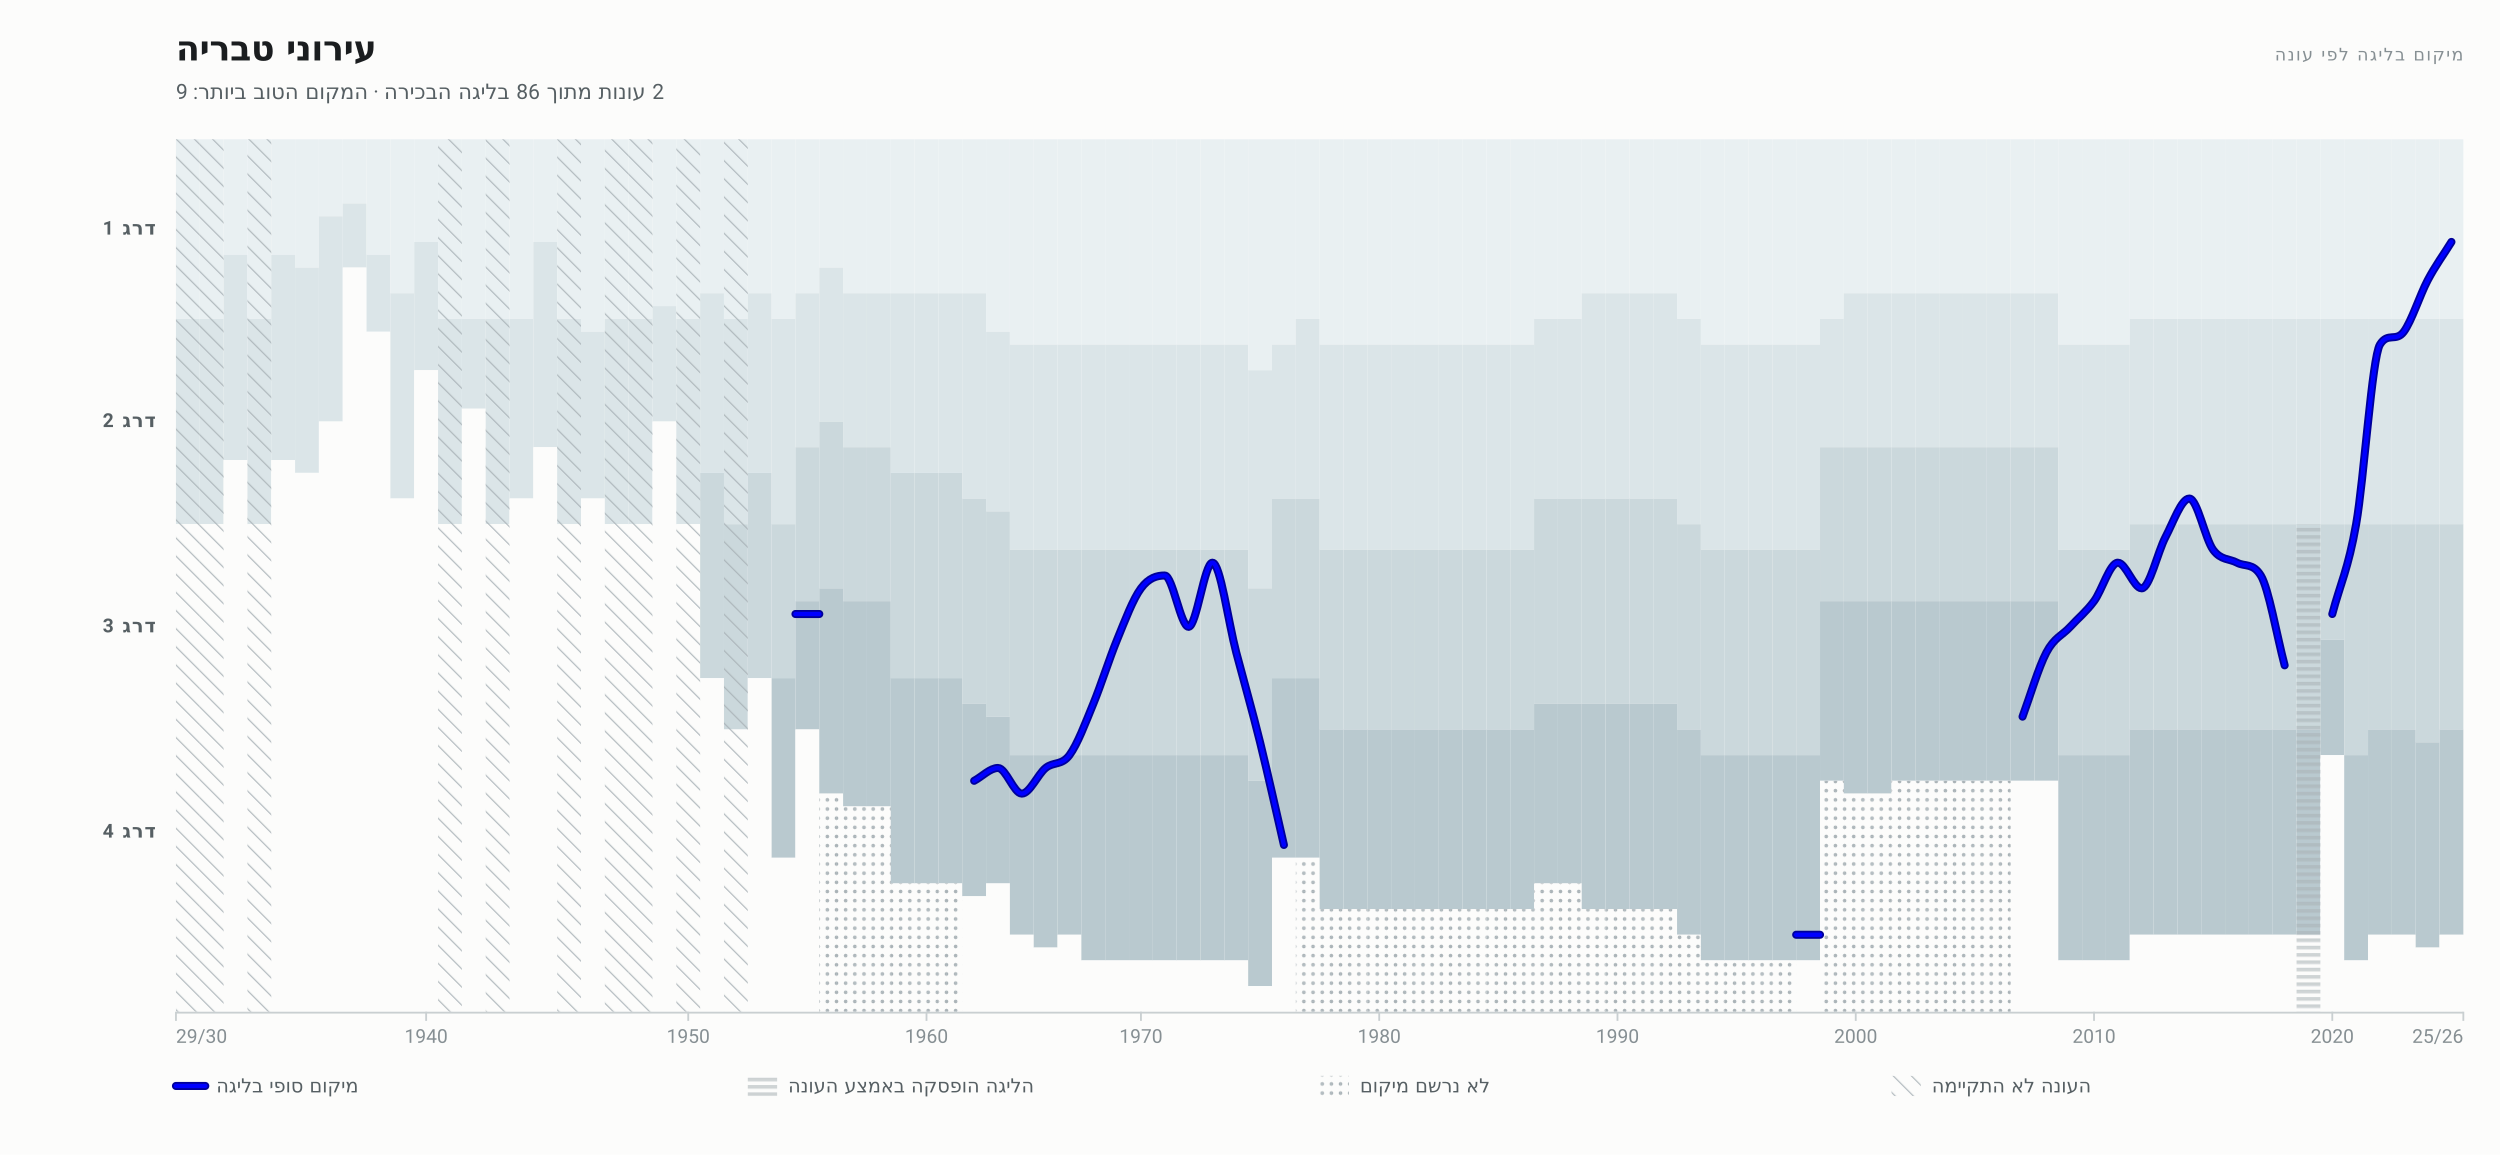
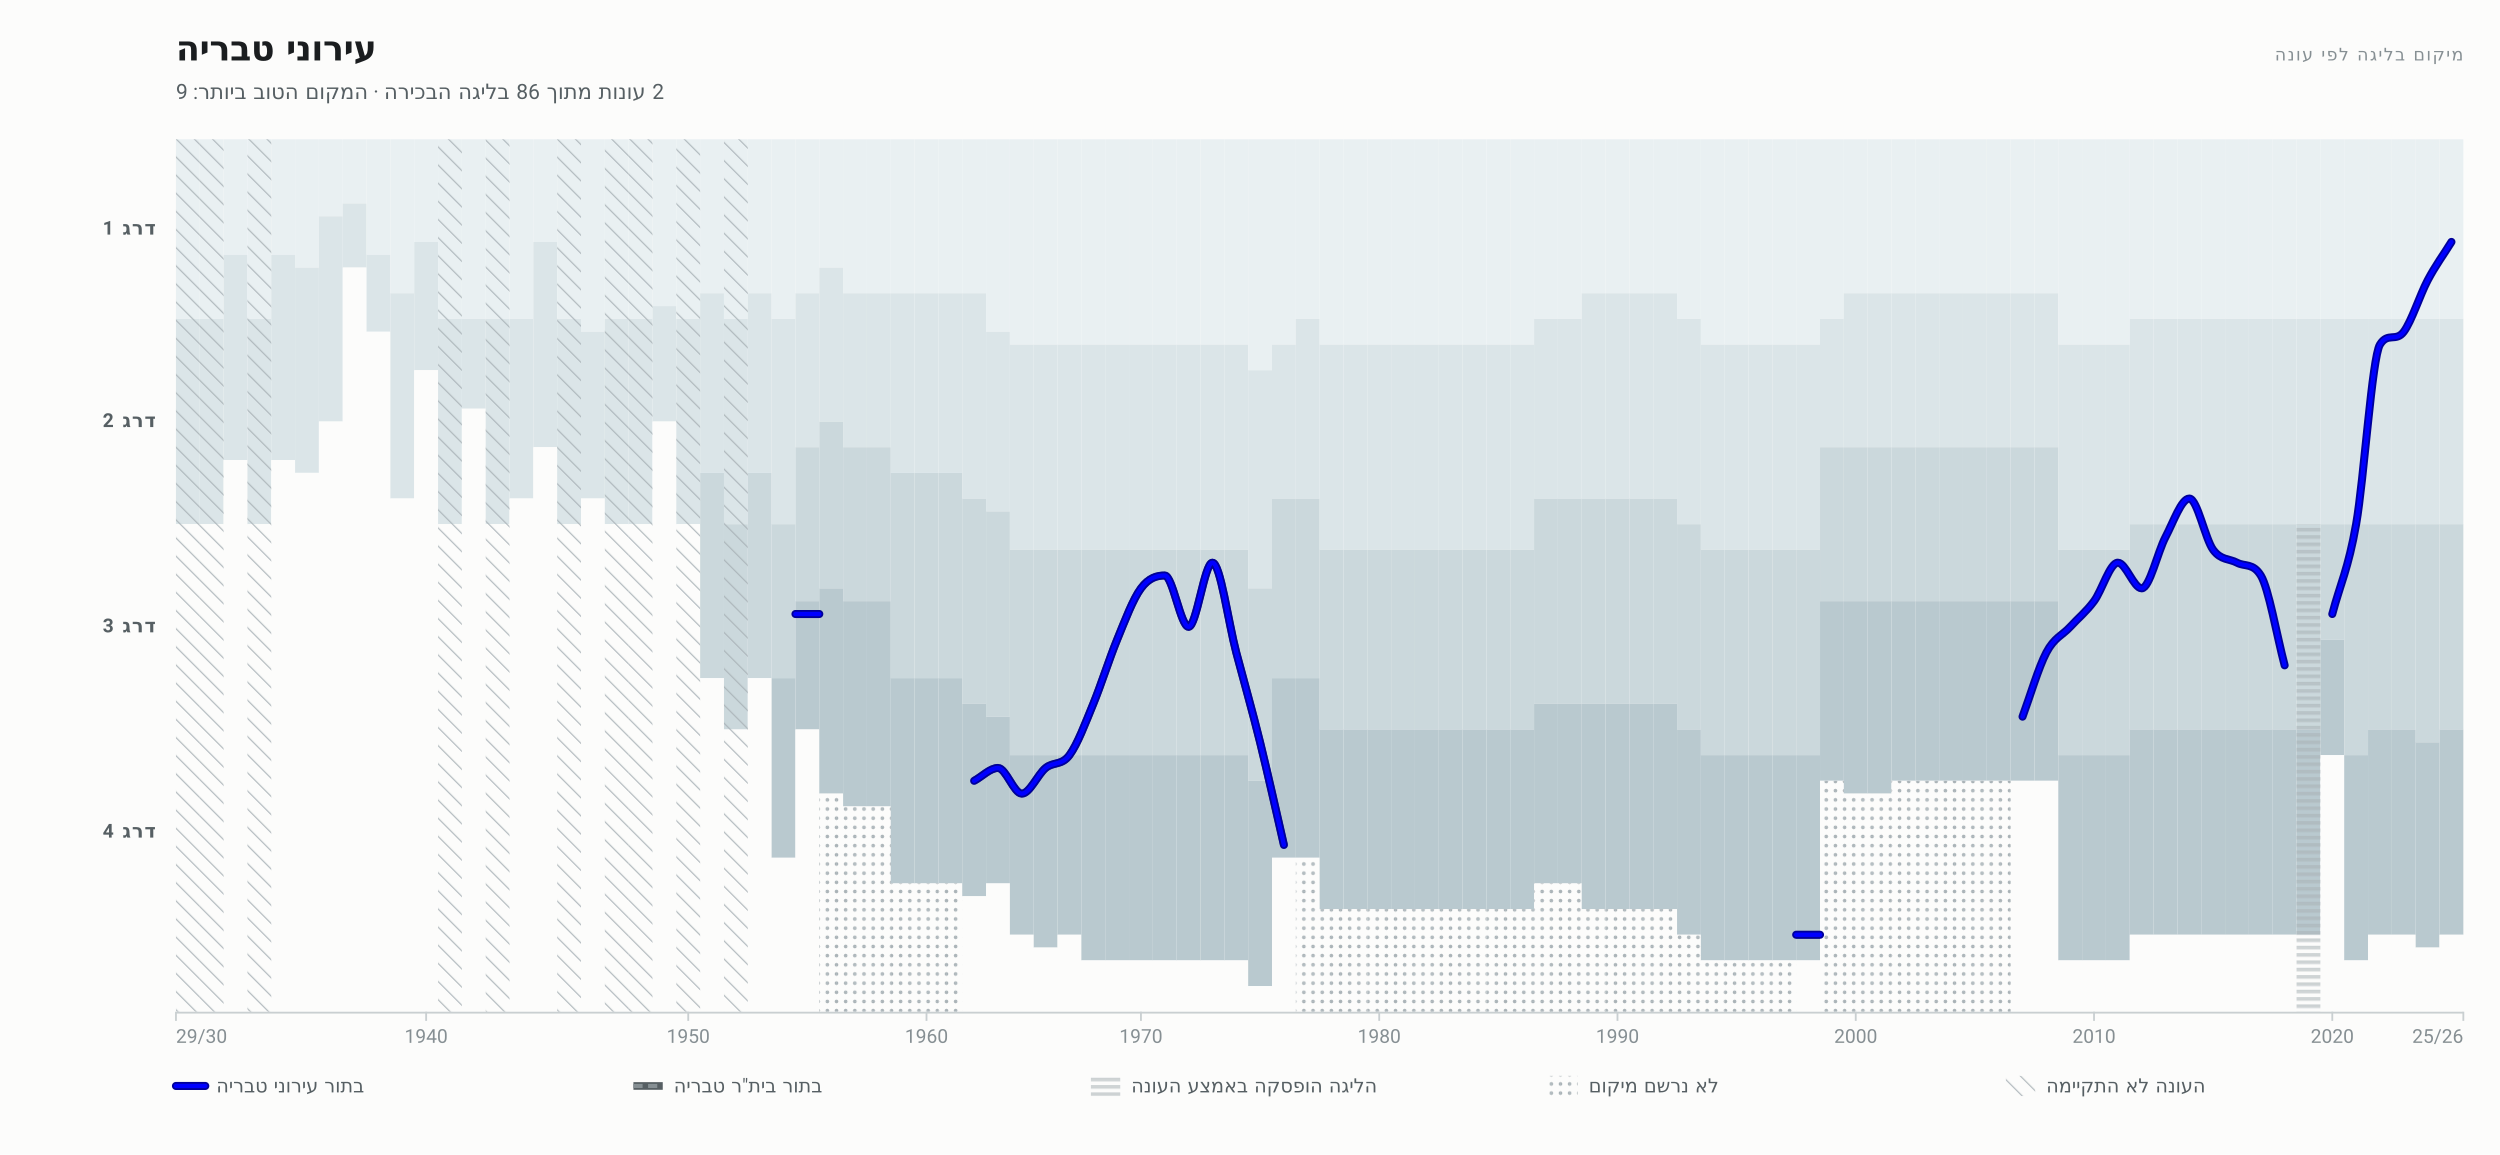
<svg xmlns="http://www.w3.org/2000/svg" width="1364" height="630" viewBox="0 0 1364 630" font-family="ui-sans-serif, -apple-system, 'Segoe UI', Roboto, 'DejaVu Sans', 'Liberation Sans', sans-serif" role="img" aria-label="עירוני טבריה, 1929/1930 – 2025/2026">
  <style>
  .bg{fill:#FCFCFB} .ink{fill:#1A1D1F} .ink2{fill:#565F63}
  .ink3{fill:#868F93} .rule{stroke:#C9CFD1}
  .line,.casing{fill:none;stroke-linecap:round;stroke-linejoin:round}
  .casing{stroke:#000099;stroke-width:4.4}
  .line{stroke:#0000FF;stroke-width:2.4}
+  .alt,.alt-casing{fill:none;stroke-linecap:butt;stroke-linejoin:round}
+   .alt-casing{stroke:#565F63;stroke-width:4.2}
+   .alt{stroke:#868F93;stroke-width:2.2;stroke-dasharray:5 3}
  .champ{fill:#A06A0A}
</style>
  <defs>
    <pattern id="notplayed" width="7" height="7" patternUnits="userSpaceOnUse" patternTransform="rotate(-45)">
      <line x1="0" y1="0" x2="0" y2="7" stroke="#A9B2B6" stroke-width="1.4" />
    </pattern>
    <pattern id="uncovered" width="5" height="5" patternUnits="userSpaceOnUse">
      <circle cx="1.4" cy="1.4" r="1" fill="#A9B2B6" />
    </pattern>
    <pattern id="stopped" width="4" height="4" patternUnits="userSpaceOnUse">
      <rect width="4" height="2" fill="#A9B2B6" fill-opacity=".55" />
    </pattern>
    <pattern id="notier" width="4" height="4" patternUnits="userSpaceOnUse">
      <rect width="4" height="4" fill="#FCFCFB" />
    </pattern>
  </defs>
  <rect class="bg" width="1364" height="630" />
  <rect x="96" y="76" width="13" height="98" fill="#E9F0F2" />
  <rect x="96" y="174" width="13" height="112" fill="#DBE5E8" />
  <rect x="96" y="286" width="13" height="266" fill="url(#notier)" />
  <rect x="109" y="76" width="13" height="98" fill="#E9F0F2" />
  <rect x="109" y="174" width="13" height="112" fill="#DBE5E8" />
  <rect x="109" y="286" width="13" height="266" fill="url(#notier)" />
  <rect x="122" y="76" width="13" height="63" fill="#E9F0F2" />
  <rect x="122" y="139" width="13" height="112" fill="#DBE5E8" />
  <rect x="122" y="251" width="13" height="301" fill="url(#notier)" />
  <rect x="135" y="76" width="13" height="98" fill="#E9F0F2" />
  <rect x="135" y="174" width="13" height="112" fill="#DBE5E8" />
  <rect x="135" y="286" width="13" height="266" fill="url(#notier)" />
  <rect x="148" y="76" width="13" height="63" fill="#E9F0F2" />
  <rect x="148" y="139" width="13" height="112" fill="#DBE5E8" />
  <rect x="148" y="251" width="13" height="301" fill="url(#notier)" />
  <rect x="161" y="76" width="13" height="70" fill="#E9F0F2" />
  <rect x="161" y="146" width="13" height="112" fill="#DBE5E8" />
  <rect x="161" y="258" width="13" height="294" fill="url(#notier)" />
  <rect x="174" y="76" width="13" height="42" fill="#E9F0F2" />
  <rect x="174" y="118" width="13" height="112" fill="#DBE5E8" />
  <rect x="174" y="230" width="13" height="322" fill="url(#notier)" />
  <rect x="187" y="76" width="13" height="35" fill="#E9F0F2" />
  <rect x="187" y="111" width="13" height="35" fill="#DBE5E8" />
  <rect x="187" y="146" width="13" height="406" fill="url(#notier)" />
  <rect x="200" y="76" width="13" height="63" fill="#E9F0F2" />
  <rect x="200" y="139" width="13" height="42" fill="#DBE5E8" />
  <rect x="200" y="181" width="13" height="371" fill="url(#notier)" />
  <rect x="213" y="76" width="13" height="84" fill="#E9F0F2" />
  <rect x="213" y="160" width="13" height="112" fill="#DBE5E8" />
  <rect x="213" y="272" width="13" height="280" fill="url(#notier)" />
  <rect x="226" y="76" width="13" height="56" fill="#E9F0F2" />
  <rect x="226" y="132" width="13" height="70" fill="#DBE5E8" />
  <rect x="226" y="202" width="13" height="350" fill="url(#notier)" />
  <rect x="239" y="76" width="13" height="98" fill="#E9F0F2" />
  <rect x="239" y="174" width="13" height="112" fill="#DBE5E8" />
  <rect x="239" y="286" width="13" height="266" fill="url(#notier)" />
  <rect x="252" y="76" width="13" height="98" fill="#E9F0F2" />
  <rect x="252" y="174" width="13" height="49" fill="#DBE5E8" />
  <rect x="252" y="223" width="13" height="329" fill="url(#notier)" />
  <rect x="265" y="76" width="13" height="98" fill="#E9F0F2" />
  <rect x="265" y="174" width="13" height="112" fill="#DBE5E8" />
  <rect x="265" y="286" width="13" height="266" fill="url(#notier)" />
  <rect x="278" y="76" width="13" height="98" fill="#E9F0F2" />
  <rect x="278" y="174" width="13" height="98" fill="#DBE5E8" />
  <rect x="278" y="272" width="13" height="280" fill="url(#notier)" />
  <rect x="291" y="76" width="13" height="56" fill="#E9F0F2" />
  <rect x="291" y="132" width="13" height="112" fill="#DBE5E8" />
  <rect x="291" y="244" width="13" height="308" fill="url(#notier)" />
  <rect x="304" y="76" width="13" height="98" fill="#E9F0F2" />
  <rect x="304" y="174" width="13" height="112" fill="#DBE5E8" />
  <rect x="304" y="286" width="13" height="266" fill="url(#notier)" />
  <rect x="317" y="76" width="13" height="105" fill="#E9F0F2" />
  <rect x="317" y="181" width="13" height="91" fill="#DBE5E8" />
  <rect x="317" y="272" width="13" height="280" fill="url(#notier)" />
  <rect x="330" y="76" width="13" height="98" fill="#E9F0F2" />
  <rect x="330" y="174" width="13" height="112" fill="#DBE5E8" />
  <rect x="330" y="286" width="13" height="266" fill="url(#notier)" />
  <rect x="343" y="76" width="13" height="98" fill="#E9F0F2" />
  <rect x="343" y="174" width="13" height="112" fill="#DBE5E8" />
  <rect x="343" y="286" width="13" height="266" fill="url(#notier)" />
  <rect x="356" y="76" width="13" height="91" fill="#E9F0F2" />
  <rect x="356" y="167" width="13" height="63" fill="#DBE5E8" />
  <rect x="356" y="230" width="13" height="322" fill="url(#notier)" />
  <rect x="369" y="76" width="13" height="98" fill="#E9F0F2" />
  <rect x="369" y="174" width="13" height="112" fill="#DBE5E8" />
  <rect x="369" y="286" width="13" height="266" fill="url(#notier)" />
  <rect x="382" y="76" width="13" height="84" fill="#E9F0F2" />
  <rect x="382" y="160" width="13" height="98" fill="#DBE5E8" />
  <rect x="382" y="258" width="13" height="112" fill="#CBD8DC" />
  <rect x="382" y="370" width="13" height="182" fill="url(#notier)" />
  <rect x="395" y="76" width="13" height="98" fill="#E9F0F2" />
  <rect x="395" y="174" width="13" height="112" fill="#DBE5E8" />
  <rect x="395" y="286" width="13" height="112" fill="#CBD8DC" />
  <rect x="395" y="398" width="13" height="154" fill="url(#notier)" />
  <rect x="408" y="76" width="13" height="84" fill="#E9F0F2" />
  <rect x="408" y="160" width="13" height="98" fill="#DBE5E8" />
  <rect x="408" y="258" width="13" height="112" fill="#CBD8DC" />
  <rect x="408" y="370" width="13" height="182" fill="url(#notier)" />
  <rect x="421" y="76" width="13" height="98" fill="#E9F0F2" />
  <rect x="421" y="174" width="13" height="112" fill="#DBE5E8" />
  <rect x="421" y="286" width="13" height="84" fill="#CBD8DC" />
  <rect x="421" y="370" width="13" height="98" fill="#B9C9CF" />
  <rect x="421" y="468" width="13" height="84" fill="url(#notier)" />
  <rect x="434" y="76" width="13" height="84" fill="#E9F0F2" />
  <rect x="434" y="160" width="13" height="84" fill="#DBE5E8" />
  <rect x="434" y="244" width="13" height="84" fill="#CBD8DC" />
  <rect x="434" y="328" width="13" height="70" fill="#B9C9CF" />
  <rect x="434" y="398" width="13" height="154" fill="url(#notier)" />
  <rect x="447" y="76" width="13" height="70" fill="#E9F0F2" />
  <rect x="447" y="146" width="13" height="84" fill="#DBE5E8" />
  <rect x="447" y="230" width="13" height="91" fill="#CBD8DC" />
  <rect x="447" y="321" width="13" height="112" fill="#B9C9CF" />
  <rect x="447" y="433" width="13" height="119" fill="url(#notier)" />
  <rect x="460" y="76" width="13" height="84" fill="#E9F0F2" />
  <rect x="460" y="160" width="13" height="84" fill="#DBE5E8" />
  <rect x="460" y="244" width="13" height="84" fill="#CBD8DC" />
  <rect x="460" y="328" width="13" height="112" fill="#B9C9CF" />
  <rect x="460" y="440" width="13" height="112" fill="url(#notier)" />
  <rect x="473" y="76" width="13" height="84" fill="#E9F0F2" />
  <rect x="473" y="160" width="13" height="84" fill="#DBE5E8" />
  <rect x="473" y="244" width="13" height="84" fill="#CBD8DC" />
  <rect x="473" y="328" width="13" height="112" fill="#B9C9CF" />
  <rect x="473" y="440" width="13" height="112" fill="url(#notier)" />
  <rect x="486" y="76" width="13" height="84" fill="#E9F0F2" />
  <rect x="486" y="160" width="13" height="98" fill="#DBE5E8" />
  <rect x="486" y="258" width="13" height="112" fill="#CBD8DC" />
  <rect x="486" y="370" width="13" height="112" fill="#B9C9CF" />
  <rect x="486" y="482" width="13" height="70" fill="url(#notier)" />
  <rect x="499" y="76" width="13" height="84" fill="#E9F0F2" />
  <rect x="499" y="160" width="13" height="98" fill="#DBE5E8" />
  <rect x="499" y="258" width="13" height="112" fill="#CBD8DC" />
  <rect x="499" y="370" width="13" height="112" fill="#B9C9CF" />
  <rect x="499" y="482" width="13" height="70" fill="url(#notier)" />
  <rect x="512" y="76" width="13" height="84" fill="#E9F0F2" />
  <rect x="512" y="160" width="13" height="98" fill="#DBE5E8" />
  <rect x="512" y="258" width="13" height="112" fill="#CBD8DC" />
  <rect x="512" y="370" width="13" height="112" fill="#B9C9CF" />
  <rect x="512" y="482" width="13" height="70" fill="url(#notier)" />
  <rect x="525" y="76" width="13" height="84" fill="#E9F0F2" />
  <rect x="525" y="160" width="13" height="112" fill="#DBE5E8" />
  <rect x="525" y="272" width="13" height="112" fill="#CBD8DC" />
  <rect x="525" y="384" width="13" height="105" fill="#B9C9CF" />
  <rect x="525" y="489" width="13" height="63" fill="url(#notier)" />
  <rect x="538" y="76" width="13" height="105" fill="#E9F0F2" />
  <rect x="538" y="181" width="13" height="98" fill="#DBE5E8" />
  <rect x="538" y="279" width="13" height="112" fill="#CBD8DC" />
  <rect x="538" y="391" width="13" height="91" fill="#B9C9CF" />
  <rect x="538" y="482" width="13" height="70" fill="url(#notier)" />
  <rect x="551" y="76" width="13" height="112" fill="#E9F0F2" />
  <rect x="551" y="188" width="13" height="112" fill="#DBE5E8" />
  <rect x="551" y="300" width="13" height="112" fill="#CBD8DC" />
  <rect x="551" y="412" width="13" height="98" fill="#B9C9CF" />
  <rect x="551" y="510" width="13" height="42" fill="url(#notier)" />
  <rect x="564" y="76" width="13" height="112" fill="#E9F0F2" />
  <rect x="564" y="188" width="13" height="112" fill="#DBE5E8" />
  <rect x="564" y="300" width="13" height="112" fill="#CBD8DC" />
  <rect x="564" y="412" width="13" height="105" fill="#B9C9CF" />
  <rect x="564" y="517" width="13" height="35" fill="url(#notier)" />
  <rect x="577" y="76" width="13" height="112" fill="#E9F0F2" />
  <rect x="577" y="188" width="13" height="112" fill="#DBE5E8" />
  <rect x="577" y="300" width="13" height="112" fill="#CBD8DC" />
  <rect x="577" y="412" width="13" height="98" fill="#B9C9CF" />
  <rect x="577" y="510" width="13" height="42" fill="url(#notier)" />
  <rect x="590" y="76" width="13" height="112" fill="#E9F0F2" />
  <rect x="590" y="188" width="13" height="112" fill="#DBE5E8" />
  <rect x="590" y="300" width="13" height="112" fill="#CBD8DC" />
  <rect x="590" y="412" width="13" height="112" fill="#B9C9CF" />
  <rect x="590" y="524" width="13" height="28" fill="url(#notier)" />
  <rect x="603" y="76" width="13" height="112" fill="#E9F0F2" />
  <rect x="603" y="188" width="13" height="112" fill="#DBE5E8" />
  <rect x="603" y="300" width="13" height="112" fill="#CBD8DC" />
  <rect x="603" y="412" width="13" height="112" fill="#B9C9CF" />
  <rect x="603" y="524" width="13" height="28" fill="url(#notier)" />
  <rect x="616" y="76" width="13" height="112" fill="#E9F0F2" />
  <rect x="616" y="188" width="13" height="112" fill="#DBE5E8" />
  <rect x="616" y="300" width="13" height="112" fill="#CBD8DC" />
  <rect x="616" y="412" width="13" height="112" fill="#B9C9CF" />
  <rect x="616" y="524" width="13" height="28" fill="url(#notier)" />
  <rect x="629" y="76" width="13" height="112" fill="#E9F0F2" />
  <rect x="629" y="188" width="13" height="112" fill="#DBE5E8" />
  <rect x="629" y="300" width="13" height="112" fill="#CBD8DC" />
  <rect x="629" y="412" width="13" height="112" fill="#B9C9CF" />
  <rect x="629" y="524" width="13" height="28" fill="url(#notier)" />
  <rect x="642" y="76" width="13" height="112" fill="#E9F0F2" />
  <rect x="642" y="188" width="13" height="112" fill="#DBE5E8" />
  <rect x="642" y="300" width="13" height="112" fill="#CBD8DC" />
  <rect x="642" y="412" width="13" height="112" fill="#B9C9CF" />
  <rect x="642" y="524" width="13" height="28" fill="url(#notier)" />
  <rect x="655" y="76" width="13" height="112" fill="#E9F0F2" />
  <rect x="655" y="188" width="13" height="112" fill="#DBE5E8" />
  <rect x="655" y="300" width="13" height="112" fill="#CBD8DC" />
  <rect x="655" y="412" width="13" height="112" fill="#B9C9CF" />
  <rect x="655" y="524" width="13" height="28" fill="url(#notier)" />
  <rect x="668" y="76" width="13" height="112" fill="#E9F0F2" />
  <rect x="668" y="188" width="13" height="112" fill="#DBE5E8" />
  <rect x="668" y="300" width="13" height="112" fill="#CBD8DC" />
  <rect x="668" y="412" width="13" height="112" fill="#B9C9CF" />
  <rect x="668" y="524" width="13" height="28" fill="url(#notier)" />
  <rect x="681" y="76" width="13" height="126" fill="#E9F0F2" />
  <rect x="681" y="202" width="13" height="119" fill="#DBE5E8" />
  <rect x="681" y="321" width="13" height="105" fill="#CBD8DC" />
  <rect x="681" y="426" width="13" height="112" fill="#B9C9CF" />
  <rect x="681" y="538" width="13" height="14" fill="url(#notier)" />
  <rect x="694" y="76" width="13" height="112" fill="#E9F0F2" />
  <rect x="694" y="188" width="13" height="84" fill="#DBE5E8" />
  <rect x="694" y="272" width="13" height="98" fill="#CBD8DC" />
  <rect x="694" y="370" width="13" height="98" fill="#B9C9CF" />
  <rect x="694" y="468" width="13" height="84" fill="url(#notier)" />
  <rect x="707" y="76" width="13" height="98" fill="#E9F0F2" />
  <rect x="707" y="174" width="13" height="98" fill="#DBE5E8" />
  <rect x="707" y="272" width="13" height="98" fill="#CBD8DC" />
  <rect x="707" y="370" width="13" height="98" fill="#B9C9CF" />
  <rect x="707" y="468" width="13" height="84" fill="url(#notier)" />
  <rect x="720" y="76" width="13" height="112" fill="#E9F0F2" />
  <rect x="720" y="188" width="13" height="112" fill="#DBE5E8" />
  <rect x="720" y="300" width="13" height="98" fill="#CBD8DC" />
  <rect x="720" y="398" width="13" height="98" fill="#B9C9CF" />
  <rect x="720" y="496" width="13" height="56" fill="url(#notier)" />
  <rect x="733" y="76" width="13" height="112" fill="#E9F0F2" />
  <rect x="733" y="188" width="13" height="112" fill="#DBE5E8" />
  <rect x="733" y="300" width="13" height="98" fill="#CBD8DC" />
  <rect x="733" y="398" width="13" height="98" fill="#B9C9CF" />
  <rect x="733" y="496" width="13" height="56" fill="url(#notier)" />
  <rect x="746" y="76" width="13" height="112" fill="#E9F0F2" />
  <rect x="746" y="188" width="13" height="112" fill="#DBE5E8" />
  <rect x="746" y="300" width="13" height="98" fill="#CBD8DC" />
  <rect x="746" y="398" width="13" height="98" fill="#B9C9CF" />
  <rect x="746" y="496" width="13" height="56" fill="url(#notier)" />
  <rect x="759" y="76" width="13" height="112" fill="#E9F0F2" />
  <rect x="759" y="188" width="13" height="112" fill="#DBE5E8" />
  <rect x="759" y="300" width="13" height="98" fill="#CBD8DC" />
  <rect x="759" y="398" width="13" height="98" fill="#B9C9CF" />
  <rect x="759" y="496" width="13" height="56" fill="url(#notier)" />
  <rect x="772" y="76" width="13" height="112" fill="#E9F0F2" />
  <rect x="772" y="188" width="13" height="112" fill="#DBE5E8" />
  <rect x="772" y="300" width="13" height="98" fill="#CBD8DC" />
  <rect x="772" y="398" width="13" height="98" fill="#B9C9CF" />
  <rect x="772" y="496" width="13" height="56" fill="url(#notier)" />
  <rect x="785" y="76" width="13" height="112" fill="#E9F0F2" />
  <rect x="785" y="188" width="13" height="112" fill="#DBE5E8" />
  <rect x="785" y="300" width="13" height="98" fill="#CBD8DC" />
  <rect x="785" y="398" width="13" height="98" fill="#B9C9CF" />
  <rect x="785" y="496" width="13" height="56" fill="url(#notier)" />
  <rect x="798" y="76" width="13" height="112" fill="#E9F0F2" />
  <rect x="798" y="188" width="13" height="112" fill="#DBE5E8" />
  <rect x="798" y="300" width="13" height="98" fill="#CBD8DC" />
  <rect x="798" y="398" width="13" height="98" fill="#B9C9CF" />
  <rect x="798" y="496" width="13" height="56" fill="url(#notier)" />
  <rect x="811" y="76" width="13" height="112" fill="#E9F0F2" />
  <rect x="811" y="188" width="13" height="112" fill="#DBE5E8" />
  <rect x="811" y="300" width="13" height="98" fill="#CBD8DC" />
  <rect x="811" y="398" width="13" height="98" fill="#B9C9CF" />
  <rect x="811" y="496" width="13" height="56" fill="url(#notier)" />
  <rect x="824" y="76" width="13" height="112" fill="#E9F0F2" />
  <rect x="824" y="188" width="13" height="112" fill="#DBE5E8" />
  <rect x="824" y="300" width="13" height="98" fill="#CBD8DC" />
  <rect x="824" y="398" width="13" height="98" fill="#B9C9CF" />
  <rect x="824" y="496" width="13" height="56" fill="url(#notier)" />
  <rect x="837" y="76" width="13" height="98" fill="#E9F0F2" />
  <rect x="837" y="174" width="13" height="98" fill="#DBE5E8" />
  <rect x="837" y="272" width="13" height="112" fill="#CBD8DC" />
  <rect x="837" y="384" width="13" height="98" fill="#B9C9CF" />
  <rect x="837" y="482" width="13" height="70" fill="url(#notier)" />
  <rect x="850" y="76" width="13" height="98" fill="#E9F0F2" />
  <rect x="850" y="174" width="13" height="98" fill="#DBE5E8" />
  <rect x="850" y="272" width="13" height="112" fill="#CBD8DC" />
  <rect x="850" y="384" width="13" height="98" fill="#B9C9CF" />
  <rect x="850" y="482" width="13" height="70" fill="url(#notier)" />
  <rect x="863" y="76" width="13" height="84" fill="#E9F0F2" />
  <rect x="863" y="160" width="13" height="112" fill="#DBE5E8" />
  <rect x="863" y="272" width="13" height="112" fill="#CBD8DC" />
  <rect x="863" y="384" width="13" height="112" fill="#B9C9CF" />
  <rect x="863" y="496" width="13" height="56" fill="url(#notier)" />
  <rect x="876" y="76" width="13" height="84" fill="#E9F0F2" />
  <rect x="876" y="160" width="13" height="112" fill="#DBE5E8" />
  <rect x="876" y="272" width="13" height="112" fill="#CBD8DC" />
  <rect x="876" y="384" width="13" height="112" fill="#B9C9CF" />
  <rect x="876" y="496" width="13" height="56" fill="url(#notier)" />
  <rect x="889" y="76" width="13" height="84" fill="#E9F0F2" />
  <rect x="889" y="160" width="13" height="112" fill="#DBE5E8" />
  <rect x="889" y="272" width="13" height="112" fill="#CBD8DC" />
  <rect x="889" y="384" width="13" height="112" fill="#B9C9CF" />
  <rect x="889" y="496" width="13" height="56" fill="url(#notier)" />
  <rect x="902" y="76" width="13" height="84" fill="#E9F0F2" />
  <rect x="902" y="160" width="13" height="112" fill="#DBE5E8" />
  <rect x="902" y="272" width="13" height="112" fill="#CBD8DC" />
  <rect x="902" y="384" width="13" height="112" fill="#B9C9CF" />
  <rect x="902" y="496" width="13" height="56" fill="url(#notier)" />
  <rect x="915" y="76" width="13" height="98" fill="#E9F0F2" />
  <rect x="915" y="174" width="13" height="112" fill="#DBE5E8" />
  <rect x="915" y="286" width="13" height="112" fill="#CBD8DC" />
  <rect x="915" y="398" width="13" height="112" fill="#B9C9CF" />
  <rect x="915" y="510" width="13" height="42" fill="url(#notier)" />
  <rect x="928" y="76" width="13" height="112" fill="#E9F0F2" />
  <rect x="928" y="188" width="13" height="112" fill="#DBE5E8" />
  <rect x="928" y="300" width="13" height="112" fill="#CBD8DC" />
  <rect x="928" y="412" width="13" height="112" fill="#B9C9CF" />
  <rect x="928" y="524" width="13" height="28" fill="url(#notier)" />
  <rect x="941" y="76" width="13" height="112" fill="#E9F0F2" />
  <rect x="941" y="188" width="13" height="112" fill="#DBE5E8" />
  <rect x="941" y="300" width="13" height="112" fill="#CBD8DC" />
  <rect x="941" y="412" width="13" height="112" fill="#B9C9CF" />
  <rect x="941" y="524" width="13" height="28" fill="url(#notier)" />
  <rect x="954" y="76" width="13" height="112" fill="#E9F0F2" />
  <rect x="954" y="188" width="13" height="112" fill="#DBE5E8" />
  <rect x="954" y="300" width="13" height="112" fill="#CBD8DC" />
  <rect x="954" y="412" width="13" height="112" fill="#B9C9CF" />
  <rect x="954" y="524" width="13" height="28" fill="url(#notier)" />
  <rect x="967" y="76" width="13" height="112" fill="#E9F0F2" />
  <rect x="967" y="188" width="13" height="112" fill="#DBE5E8" />
  <rect x="967" y="300" width="13" height="112" fill="#CBD8DC" />
  <rect x="967" y="412" width="13" height="112" fill="#B9C9CF" />
  <rect x="967" y="524" width="13" height="28" fill="url(#notier)" />
  <rect x="980" y="76" width="13" height="112" fill="#E9F0F2" />
  <rect x="980" y="188" width="13" height="112" fill="#DBE5E8" />
  <rect x="980" y="300" width="13" height="112" fill="#CBD8DC" />
  <rect x="980" y="412" width="13" height="112" fill="#B9C9CF" />
  <rect x="980" y="524" width="13" height="28" fill="url(#notier)" />
  <rect x="993" y="76" width="13" height="98" fill="#E9F0F2" />
  <rect x="993" y="174" width="13" height="70" fill="#DBE5E8" />
  <rect x="993" y="244" width="13" height="84" fill="#CBD8DC" />
  <rect x="993" y="328" width="13" height="98" fill="#B9C9CF" />
  <rect x="993" y="426" width="13" height="126" fill="url(#notier)" />
  <rect x="1006" y="76" width="13" height="84" fill="#E9F0F2" />
  <rect x="1006" y="160" width="13" height="84" fill="#DBE5E8" />
  <rect x="1006" y="244" width="13" height="84" fill="#CBD8DC" />
  <rect x="1006" y="328" width="13" height="105" fill="#B9C9CF" />
  <rect x="1006" y="433" width="13" height="119" fill="url(#notier)" />
  <rect x="1019" y="76" width="13" height="84" fill="#E9F0F2" />
  <rect x="1019" y="160" width="13" height="84" fill="#DBE5E8" />
  <rect x="1019" y="244" width="13" height="84" fill="#CBD8DC" />
  <rect x="1019" y="328" width="13" height="105" fill="#B9C9CF" />
  <rect x="1019" y="433" width="13" height="119" fill="url(#notier)" />
  <rect x="1032" y="76" width="13" height="84" fill="#E9F0F2" />
  <rect x="1032" y="160" width="13" height="84" fill="#DBE5E8" />
  <rect x="1032" y="244" width="13" height="84" fill="#CBD8DC" />
  <rect x="1032" y="328" width="13" height="98" fill="#B9C9CF" />
  <rect x="1032" y="426" width="13" height="126" fill="url(#notier)" />
  <rect x="1045" y="76" width="13" height="84" fill="#E9F0F2" />
  <rect x="1045" y="160" width="13" height="84" fill="#DBE5E8" />
  <rect x="1045" y="244" width="13" height="84" fill="#CBD8DC" />
  <rect x="1045" y="328" width="13" height="98" fill="#B9C9CF" />
  <rect x="1045" y="426" width="13" height="126" fill="url(#notier)" />
  <rect x="1058" y="76" width="13" height="84" fill="#E9F0F2" />
  <rect x="1058" y="160" width="13" height="84" fill="#DBE5E8" />
  <rect x="1058" y="244" width="13" height="84" fill="#CBD8DC" />
  <rect x="1058" y="328" width="13" height="98" fill="#B9C9CF" />
  <rect x="1058" y="426" width="13" height="126" fill="url(#notier)" />
  <rect x="1071" y="76" width="13" height="84" fill="#E9F0F2" />
  <rect x="1071" y="160" width="13" height="84" fill="#DBE5E8" />
  <rect x="1071" y="244" width="13" height="84" fill="#CBD8DC" />
  <rect x="1071" y="328" width="13" height="98" fill="#B9C9CF" />
  <rect x="1071" y="426" width="13" height="126" fill="url(#notier)" />
  <rect x="1084" y="76" width="13" height="84" fill="#E9F0F2" />
  <rect x="1084" y="160" width="13" height="84" fill="#DBE5E8" />
  <rect x="1084" y="244" width="13" height="84" fill="#CBD8DC" />
  <rect x="1084" y="328" width="13" height="98" fill="#B9C9CF" />
  <rect x="1084" y="426" width="13" height="126" fill="url(#notier)" />
  <rect x="1097" y="76" width="13" height="84" fill="#E9F0F2" />
  <rect x="1097" y="160" width="13" height="84" fill="#DBE5E8" />
  <rect x="1097" y="244" width="13" height="84" fill="#CBD8DC" />
  <rect x="1097" y="328" width="13" height="98" fill="#B9C9CF" />
  <rect x="1097" y="426" width="13" height="126" fill="url(#notier)" />
  <rect x="1110" y="76" width="13" height="84" fill="#E9F0F2" />
  <rect x="1110" y="160" width="13" height="84" fill="#DBE5E8" />
  <rect x="1110" y="244" width="13" height="84" fill="#CBD8DC" />
  <rect x="1110" y="328" width="13" height="98" fill="#B9C9CF" />
  <rect x="1110" y="426" width="13" height="126" fill="url(#notier)" />
  <rect x="1123" y="76" width="13" height="112" fill="#E9F0F2" />
  <rect x="1123" y="188" width="13" height="112" fill="#DBE5E8" />
  <rect x="1123" y="300" width="13" height="112" fill="#CBD8DC" />
  <rect x="1123" y="412" width="13" height="112" fill="#B9C9CF" />
  <rect x="1123" y="524" width="13" height="28" fill="url(#notier)" />
  <rect x="1136" y="76" width="13" height="112" fill="#E9F0F2" />
  <rect x="1136" y="188" width="13" height="112" fill="#DBE5E8" />
  <rect x="1136" y="300" width="13" height="112" fill="#CBD8DC" />
  <rect x="1136" y="412" width="13" height="112" fill="#B9C9CF" />
  <rect x="1136" y="524" width="13" height="28" fill="url(#notier)" />
  <rect x="1149" y="76" width="13" height="112" fill="#E9F0F2" />
  <rect x="1149" y="188" width="13" height="112" fill="#DBE5E8" />
  <rect x="1149" y="300" width="13" height="112" fill="#CBD8DC" />
  <rect x="1149" y="412" width="13" height="112" fill="#B9C9CF" />
  <rect x="1149" y="524" width="13" height="28" fill="url(#notier)" />
  <rect x="1162" y="76" width="13" height="98" fill="#E9F0F2" />
  <rect x="1162" y="174" width="13" height="112" fill="#DBE5E8" />
  <rect x="1162" y="286" width="13" height="112" fill="#CBD8DC" />
  <rect x="1162" y="398" width="13" height="112" fill="#B9C9CF" />
  <rect x="1162" y="510" width="13" height="42" fill="url(#notier)" />
  <rect x="1175" y="76" width="13" height="98" fill="#E9F0F2" />
  <rect x="1175" y="174" width="13" height="112" fill="#DBE5E8" />
  <rect x="1175" y="286" width="13" height="112" fill="#CBD8DC" />
  <rect x="1175" y="398" width="13" height="112" fill="#B9C9CF" />
  <rect x="1175" y="510" width="13" height="42" fill="url(#notier)" />
  <rect x="1188" y="76" width="13" height="98" fill="#E9F0F2" />
  <rect x="1188" y="174" width="13" height="112" fill="#DBE5E8" />
  <rect x="1188" y="286" width="13" height="112" fill="#CBD8DC" />
  <rect x="1188" y="398" width="13" height="112" fill="#B9C9CF" />
  <rect x="1188" y="510" width="13" height="42" fill="url(#notier)" />
  <rect x="1201" y="76" width="13" height="98" fill="#E9F0F2" />
  <rect x="1201" y="174" width="13" height="112" fill="#DBE5E8" />
  <rect x="1201" y="286" width="13" height="112" fill="#CBD8DC" />
  <rect x="1201" y="398" width="13" height="112" fill="#B9C9CF" />
  <rect x="1201" y="510" width="13" height="42" fill="url(#notier)" />
  <rect x="1214" y="76" width="13" height="98" fill="#E9F0F2" />
  <rect x="1214" y="174" width="13" height="112" fill="#DBE5E8" />
  <rect x="1214" y="286" width="13" height="112" fill="#CBD8DC" />
  <rect x="1214" y="398" width="13" height="112" fill="#B9C9CF" />
  <rect x="1214" y="510" width="13" height="42" fill="url(#notier)" />
  <rect x="1227" y="76" width="13" height="98" fill="#E9F0F2" />
  <rect x="1227" y="174" width="13" height="112" fill="#DBE5E8" />
  <rect x="1227" y="286" width="13" height="112" fill="#CBD8DC" />
  <rect x="1227" y="398" width="13" height="112" fill="#B9C9CF" />
  <rect x="1227" y="510" width="13" height="42" fill="url(#notier)" />
  <rect x="1240" y="76" width="13" height="98" fill="#E9F0F2" />
  <rect x="1240" y="174" width="13" height="112" fill="#DBE5E8" />
  <rect x="1240" y="286" width="13" height="112" fill="#CBD8DC" />
  <rect x="1240" y="398" width="13" height="112" fill="#B9C9CF" />
  <rect x="1240" y="510" width="13" height="42" fill="url(#notier)" />
  <rect x="1253" y="76" width="13" height="98" fill="#E9F0F2" />
  <rect x="1253" y="174" width="13" height="112" fill="#DBE5E8" />
  <rect x="1253" y="286" width="13" height="112" fill="#CBD8DC" />
  <rect x="1253" y="398" width="13" height="112" fill="#B9C9CF" />
  <rect x="1253" y="510" width="13" height="42" fill="url(#notier)" />
  <rect x="1266" y="76" width="13" height="98" fill="#E9F0F2" />
  <rect x="1266" y="174" width="13" height="112" fill="#DBE5E8" />
  <rect x="1266" y="286" width="13" height="63" fill="#CBD8DC" />
  <rect x="1266" y="349" width="13" height="63" fill="#B9C9CF" />
  <rect x="1266" y="412" width="13" height="140" fill="url(#notier)" />
  <rect x="1279" y="76" width="13" height="98" fill="#E9F0F2" />
  <rect x="1279" y="174" width="13" height="112" fill="#DBE5E8" />
  <rect x="1279" y="286" width="13" height="126" fill="#CBD8DC" />
  <rect x="1279" y="412" width="13" height="112" fill="#B9C9CF" />
  <rect x="1279" y="524" width="13" height="28" fill="url(#notier)" />
  <rect x="1292" y="76" width="13" height="98" fill="#E9F0F2" />
  <rect x="1292" y="174" width="13" height="112" fill="#DBE5E8" />
  <rect x="1292" y="286" width="13" height="112" fill="#CBD8DC" />
  <rect x="1292" y="398" width="13" height="112" fill="#B9C9CF" />
  <rect x="1292" y="510" width="13" height="42" fill="url(#notier)" />
  <rect x="1305" y="76" width="13" height="98" fill="#E9F0F2" />
  <rect x="1305" y="174" width="13" height="112" fill="#DBE5E8" />
  <rect x="1305" y="286" width="13" height="112" fill="#CBD8DC" />
  <rect x="1305" y="398" width="13" height="112" fill="#B9C9CF" />
  <rect x="1305" y="510" width="13" height="42" fill="url(#notier)" />
  <rect x="1318" y="76" width="13" height="98" fill="#E9F0F2" />
  <rect x="1318" y="174" width="13" height="112" fill="#DBE5E8" />
  <rect x="1318" y="286" width="13" height="119" fill="#CBD8DC" />
  <rect x="1318" y="405" width="13" height="112" fill="#B9C9CF" />
  <rect x="1318" y="517" width="13" height="35" fill="url(#notier)" />
  <rect x="1331" y="76" width="13" height="98" fill="#E9F0F2" />
  <rect x="1331" y="174" width="13" height="112" fill="#DBE5E8" />
  <rect x="1331" y="286" width="13" height="112" fill="#CBD8DC" />
  <rect x="1331" y="398" width="13" height="112" fill="#B9C9CF" />
  <rect x="1331" y="510" width="13" height="42" fill="url(#notier)" />
  <rect x="96" y="76" width="13" height="476" fill="url(#notplayed)" fill-opacity=".8" />
  <rect x="109" y="76" width="13" height="476" fill="url(#notplayed)" fill-opacity=".8" />
  <rect x="135" y="76" width="13" height="476" fill="url(#notplayed)" fill-opacity=".8" />
  <rect x="239" y="76" width="13" height="476" fill="url(#notplayed)" fill-opacity=".8" />
  <rect x="265" y="76" width="13" height="476" fill="url(#notplayed)" fill-opacity=".8" />
  <rect x="304" y="76" width="13" height="476" fill="url(#notplayed)" fill-opacity=".8" />
  <rect x="330" y="76" width="13" height="476" fill="url(#notplayed)" fill-opacity=".8" />
  <rect x="343" y="76" width="13" height="476" fill="url(#notplayed)" fill-opacity=".8" />
  <rect x="369" y="76" width="13" height="476" fill="url(#notplayed)" fill-opacity=".8" />
  <rect x="395" y="76" width="13" height="476" fill="url(#notplayed)" fill-opacity=".8" />
  <rect x="447" y="433" width="13" height="119" fill="url(#uncovered)" />
  <rect x="460" y="440" width="13" height="112" fill="url(#uncovered)" />
  <rect x="473" y="440" width="13" height="112" fill="url(#uncovered)" />
  <rect x="486" y="482" width="13" height="70" fill="url(#uncovered)" />
  <rect x="499" y="482" width="13" height="70" fill="url(#uncovered)" />
  <rect x="512" y="482" width="13" height="70" fill="url(#uncovered)" />
  <rect x="707" y="468" width="13" height="84" fill="url(#uncovered)" />
  <rect x="720" y="496" width="13" height="56" fill="url(#uncovered)" />
  <rect x="733" y="496" width="13" height="56" fill="url(#uncovered)" />
  <rect x="746" y="496" width="13" height="56" fill="url(#uncovered)" />
  <rect x="759" y="496" width="13" height="56" fill="url(#uncovered)" />
  <rect x="772" y="496" width="13" height="56" fill="url(#uncovered)" />
  <rect x="785" y="496" width="13" height="56" fill="url(#uncovered)" />
  <rect x="798" y="496" width="13" height="56" fill="url(#uncovered)" />
  <rect x="811" y="496" width="13" height="56" fill="url(#uncovered)" />
  <rect x="824" y="496" width="13" height="56" fill="url(#uncovered)" />
  <rect x="837" y="482" width="13" height="70" fill="url(#uncovered)" />
  <rect x="850" y="482" width="13" height="70" fill="url(#uncovered)" />
  <rect x="863" y="496" width="13" height="56" fill="url(#uncovered)" />
  <rect x="876" y="496" width="13" height="56" fill="url(#uncovered)" />
  <rect x="889" y="496" width="13" height="56" fill="url(#uncovered)" />
  <rect x="902" y="496" width="13" height="56" fill="url(#uncovered)" />
  <rect x="915" y="510" width="13" height="42" fill="url(#uncovered)" />
  <rect x="928" y="524" width="13" height="28" fill="url(#uncovered)" />
  <rect x="941" y="524" width="13" height="28" fill="url(#uncovered)" />
  <rect x="954" y="524" width="13" height="28" fill="url(#uncovered)" />
  <rect x="967" y="524" width="13" height="28" fill="url(#uncovered)" />
  <rect x="993" y="426" width="13" height="126" fill="url(#uncovered)" />
  <rect x="1006" y="433" width="13" height="119" fill="url(#uncovered)" />
  <rect x="1019" y="433" width="13" height="119" fill="url(#uncovered)" />
  <rect x="1032" y="426" width="13" height="126" fill="url(#uncovered)" />
  <rect x="1045" y="426" width="13" height="126" fill="url(#uncovered)" />
  <rect x="1058" y="426" width="13" height="126" fill="url(#uncovered)" />
  <rect x="1071" y="426" width="13" height="126" fill="url(#uncovered)" />
  <rect x="1084" y="426" width="13" height="126" fill="url(#uncovered)" />
  <rect x="1253" y="286" width="13" height="266" fill="url(#stopped)" />
+   <path class="alt-casing" d="M434.0 335.0H447.0" />
+   <path class="alt-casing" d="M531.5 426.0 C535.8 423.7 540.2 419.0 544.5 419.0 C548.8 419.0 553.2 433.0 557.5 433.0 C561.8 433.0 566.2 422.5 570.5 419.0 C574.8 415.5 579.2 417.8 583.5 412.0 C587.8 406.2 592.2 394.5 596.5 384.0 C600.8 373.5 605.2 359.5 609.5 349.0 C613.8 338.5 618.2 326.8 622.5 321.0 C626.8 315.2 631.2 314.0 635.5 314.0 C639.8 314.0 644.2 342.0 648.5 342.0 C652.8 342.0 657.2 307.0 661.5 307.0 C665.8 307.0 670.2 339.7 674.5 356.0 C678.8 372.3 683.2 387.5 687.5 405.0 C691.8 422.5 696.2 442.3 700.5 461.0" />
+   <path class="alt-casing" d="M980.0 510.0H993.0" />
+   <path class="alt" d="M434.0 335.0H447.0" />
+   <path class="alt" d="M531.5 426.0 C535.8 423.7 540.2 419.0 544.5 419.0 C548.8 419.0 553.2 433.0 557.5 433.0 C561.8 433.0 566.2 422.5 570.5 419.0 C574.8 415.5 579.2 417.8 583.5 412.0 C587.8 406.2 592.2 394.5 596.5 384.0 C600.8 373.5 605.2 359.5 609.5 349.0 C613.8 338.5 618.2 326.8 622.5 321.0 C626.8 315.2 631.2 314.0 635.5 314.0 C639.8 314.0 644.2 342.0 648.5 342.0 C652.8 342.0 657.2 307.0 661.5 307.0 C665.8 307.0 670.2 339.7 674.5 356.0 C678.8 372.3 683.2 387.5 687.5 405.0 C691.8 422.5 696.2 442.3 700.5 461.0" />
+   <path class="alt" d="M980.0 510.0H993.0" />
  <path class="casing" d="M434.0 335.0H447.0" />
  <path class="casing" d="M531.5 426.0 C535.8 423.7 540.2 419.0 544.5 419.0 C548.8 419.0 553.2 433.0 557.5 433.0 C561.8 433.0 566.2 422.5 570.5 419.0 C574.8 415.5 579.2 417.8 583.5 412.0 C587.8 406.2 592.2 394.5 596.5 384.0 C600.8 373.5 605.2 359.5 609.5 349.0 C613.8 338.5 618.2 326.8 622.5 321.0 C626.8 315.2 631.2 314.0 635.5 314.0 C639.8 314.0 644.2 342.0 648.5 342.0 C652.8 342.0 657.2 307.0 661.5 307.0 C665.8 307.0 670.2 339.7 674.5 356.0 C678.8 372.3 683.2 387.5 687.5 405.0 C691.8 422.5 696.2 442.3 700.5 461.0" />
  <path class="casing" d="M980.0 510.0H993.0" />
  <path class="casing" d="M1103.5 391.0 C1107.8 379.3 1112.2 364.2 1116.5 356.0 C1120.8 347.8 1125.2 346.7 1129.5 342.0 C1133.8 337.3 1138.2 333.8 1142.5 328.0 C1146.8 322.2 1151.2 307.0 1155.5 307.0 C1159.8 307.0 1164.2 321.0 1168.5 321.0 C1172.8 321.0 1177.2 301.2 1181.5 293.0 C1185.8 284.8 1190.2 272.0 1194.5 272.0 C1198.8 272.0 1203.2 294.2 1207.5 300.0 C1211.8 305.8 1216.2 304.7 1220.5 307.0 C1224.8 309.3 1229.2 307.0 1233.5 314.0 C1237.8 321.0 1242.2 346.7 1246.5 363.0" />
  <path class="casing" d="M1272.5 335.0 C1276.8 318.7 1281.2 310.5 1285.5 286.0 C1289.8 261.5 1294.2 195.0 1298.5 188.0 C1302.8 181.0 1307.2 186.8 1311.5 181.0 C1315.8 175.2 1320.2 161.2 1324.5 153.0 C1328.8 144.8 1333.2 139.0 1337.5 132.0" />
  <path class="line" d="M434.0 335.0H447.0" />
  <path class="line" d="M531.5 426.0 C535.8 423.7 540.2 419.0 544.5 419.0 C548.8 419.0 553.2 433.0 557.5 433.0 C561.8 433.0 566.2 422.5 570.5 419.0 C574.8 415.5 579.2 417.8 583.5 412.0 C587.8 406.2 592.2 394.5 596.5 384.0 C600.8 373.5 605.2 359.5 609.5 349.0 C613.8 338.5 618.2 326.8 622.5 321.0 C626.8 315.2 631.2 314.0 635.5 314.0 C639.8 314.0 644.2 342.0 648.5 342.0 C652.8 342.0 657.2 307.0 661.5 307.0 C665.8 307.0 670.2 339.7 674.5 356.0 C678.8 372.3 683.2 387.5 687.5 405.0 C691.8 422.5 696.2 442.3 700.5 461.0" />
  <path class="line" d="M980.0 510.0H993.0" />
  <path class="line" d="M1103.5 391.0 C1107.8 379.3 1112.2 364.2 1116.5 356.0 C1120.8 347.8 1125.2 346.7 1129.5 342.0 C1133.8 337.3 1138.2 333.8 1142.5 328.0 C1146.8 322.2 1151.2 307.0 1155.5 307.0 C1159.8 307.0 1164.2 321.0 1168.5 321.0 C1172.8 321.0 1177.2 301.2 1181.5 293.0 C1185.8 284.8 1190.2 272.0 1194.5 272.0 C1198.8 272.0 1203.2 294.2 1207.5 300.0 C1211.8 305.8 1216.2 304.7 1220.5 307.0 C1224.8 309.3 1229.2 307.0 1233.5 314.0 C1237.8 321.0 1242.2 346.7 1246.5 363.0" />
  <path class="line" d="M1272.5 335.0 C1276.8 318.7 1281.2 310.5 1285.5 286.0 C1289.8 261.5 1294.2 195.0 1298.5 188.0 C1302.8 181.0 1307.2 186.8 1311.5 181.0 C1315.8 175.2 1320.2 161.2 1324.5 153.0 C1328.8 144.8 1333.2 139.0 1337.5 132.0" />
  <text class="ink2" x="85" y="128.0" text-anchor="start" font-size="10.5" font-weight="600" direction="rtl" letter-spacing=".05em">דרג 1</text>
  <text class="ink2" x="85" y="233.0" text-anchor="start" font-size="10.5" font-weight="600" direction="rtl" letter-spacing=".05em">דרג 2</text>
  <text class="ink2" x="85" y="345.0" text-anchor="start" font-size="10.5" font-weight="600" direction="rtl" letter-spacing=".05em">דרג 3</text>
  <text class="ink2" x="85" y="457.0" text-anchor="start" font-size="10.5" font-weight="600" direction="rtl" letter-spacing=".05em">דרג 4</text>
  <path class="rule" d="M96 552.5h1248" fill="none" />
  <path class="rule" d="M96 552v5" fill="none" />
  <text class="ink3" x="96" y="569" text-anchor="start" font-size="10.5">29/30</text>
  <path class="rule" d="M232.5 552v5" fill="none" />
  <text class="ink3" x="232.5" y="569" text-anchor="middle" font-size="10.5">1940</text>
  <path class="rule" d="M375.5 552v5" fill="none" />
  <text class="ink3" x="375.5" y="569" text-anchor="middle" font-size="10.5">1950</text>
  <path class="rule" d="M505.5 552v5" fill="none" />
  <text class="ink3" x="505.5" y="569" text-anchor="middle" font-size="10.5">1960</text>
  <path class="rule" d="M622.5 552v5" fill="none" />
  <text class="ink3" x="622.5" y="569" text-anchor="middle" font-size="10.5">1970</text>
  <path class="rule" d="M752.5 552v5" fill="none" />
  <text class="ink3" x="752.5" y="569" text-anchor="middle" font-size="10.5">1980</text>
  <path class="rule" d="M882.5 552v5" fill="none" />
  <text class="ink3" x="882.5" y="569" text-anchor="middle" font-size="10.5">1990</text>
  <path class="rule" d="M1012.5 552v5" fill="none" />
  <text class="ink3" x="1012.5" y="569" text-anchor="middle" font-size="10.5">2000</text>
  <path class="rule" d="M1142.5 552v5" fill="none" />
  <text class="ink3" x="1142.5" y="569" text-anchor="middle" font-size="10.5">2010</text>
  <path class="rule" d="M1272.5 552v5" fill="none" />
  <text class="ink3" x="1272.5" y="569" text-anchor="middle" font-size="10.5">2020</text>
  <path class="rule" d="M1344 552v5" fill="none" />
  <text class="ink3" x="1344" y="569" text-anchor="end" font-size="10.5">25/26</text>
  <text class="ink" x="96" y="33" text-anchor="end" font-size="19" font-weight="600" direction="rtl" letter-spacing="-.01em">עירוני טבריה</text>
  <text class="ink2" x="96" y="54" text-anchor="end" font-size="11.5" direction="rtl">2 עונות מתוך 86 בליגה הבכירה · המקום הטוב ביותר: 9</text>
  <text class="ink3" x="1344" y="33" text-anchor="start" font-size="9.5" direction="rtl" letter-spacing=".08em">מיקום בליגה לפי עונה</text>
  <path class="casing" d="M96 592.5h16" />
  <path class="line" d="M96 592.5h16" />
-   <text class="ink2" x="118" y="596" text-anchor="end" font-size="10.5" direction="rtl">מיקום סופי בליגה</text>
-   <rect x="408.0" y="587" width="16" height="11" fill="url(#stopped)" />
-   <text class="ink2" x="430.0" y="596" text-anchor="end" font-size="10.5" direction="rtl">הליגה הופסקה באמצע העונה</text>
-   <rect x="720.0" y="587" width="16" height="11" fill="url(#uncovered)" />
-   <text class="ink2" x="742.0" y="596" text-anchor="end" font-size="10.5" direction="rtl">לא נרשם מיקום</text>
-   <rect x="1032.0" y="587" width="16" height="11" fill="url(#notplayed)" fill-opacity=".8" />
-   <text class="ink2" x="1054.0" y="596" text-anchor="end" font-size="10.5" direction="rtl">העונה לא התקיימה</text>
+   <text class="ink2" x="118" y="596" text-anchor="end" font-size="10.5" direction="rtl">בתור עירוני טבריה</text>
+   <path class="alt-casing" d="M345.6 592.5h16" />
+   <path class="alt" d="M345.6 592.5h16" />
+   <text class="ink2" x="367.6" y="596" text-anchor="end" font-size="10.5" direction="rtl">בתור בית"ר טבריה</text>
+   <rect x="595.2" y="587" width="16" height="11" fill="url(#stopped)" />
+   <text class="ink2" x="617.2" y="596" text-anchor="end" font-size="10.5" direction="rtl">הליגה הופסקה באמצע העונה</text>
+   <rect x="844.8" y="587" width="16" height="11" fill="url(#uncovered)" />
+   <text class="ink2" x="866.8" y="596" text-anchor="end" font-size="10.5" direction="rtl">לא נרשם מיקום</text>
+   <rect x="1094.4" y="587" width="16" height="11" fill="url(#notplayed)" fill-opacity=".8" />
+   <text class="ink2" x="1116.4" y="596" text-anchor="end" font-size="10.5" direction="rtl">העונה לא התקיימה</text>
</svg>
